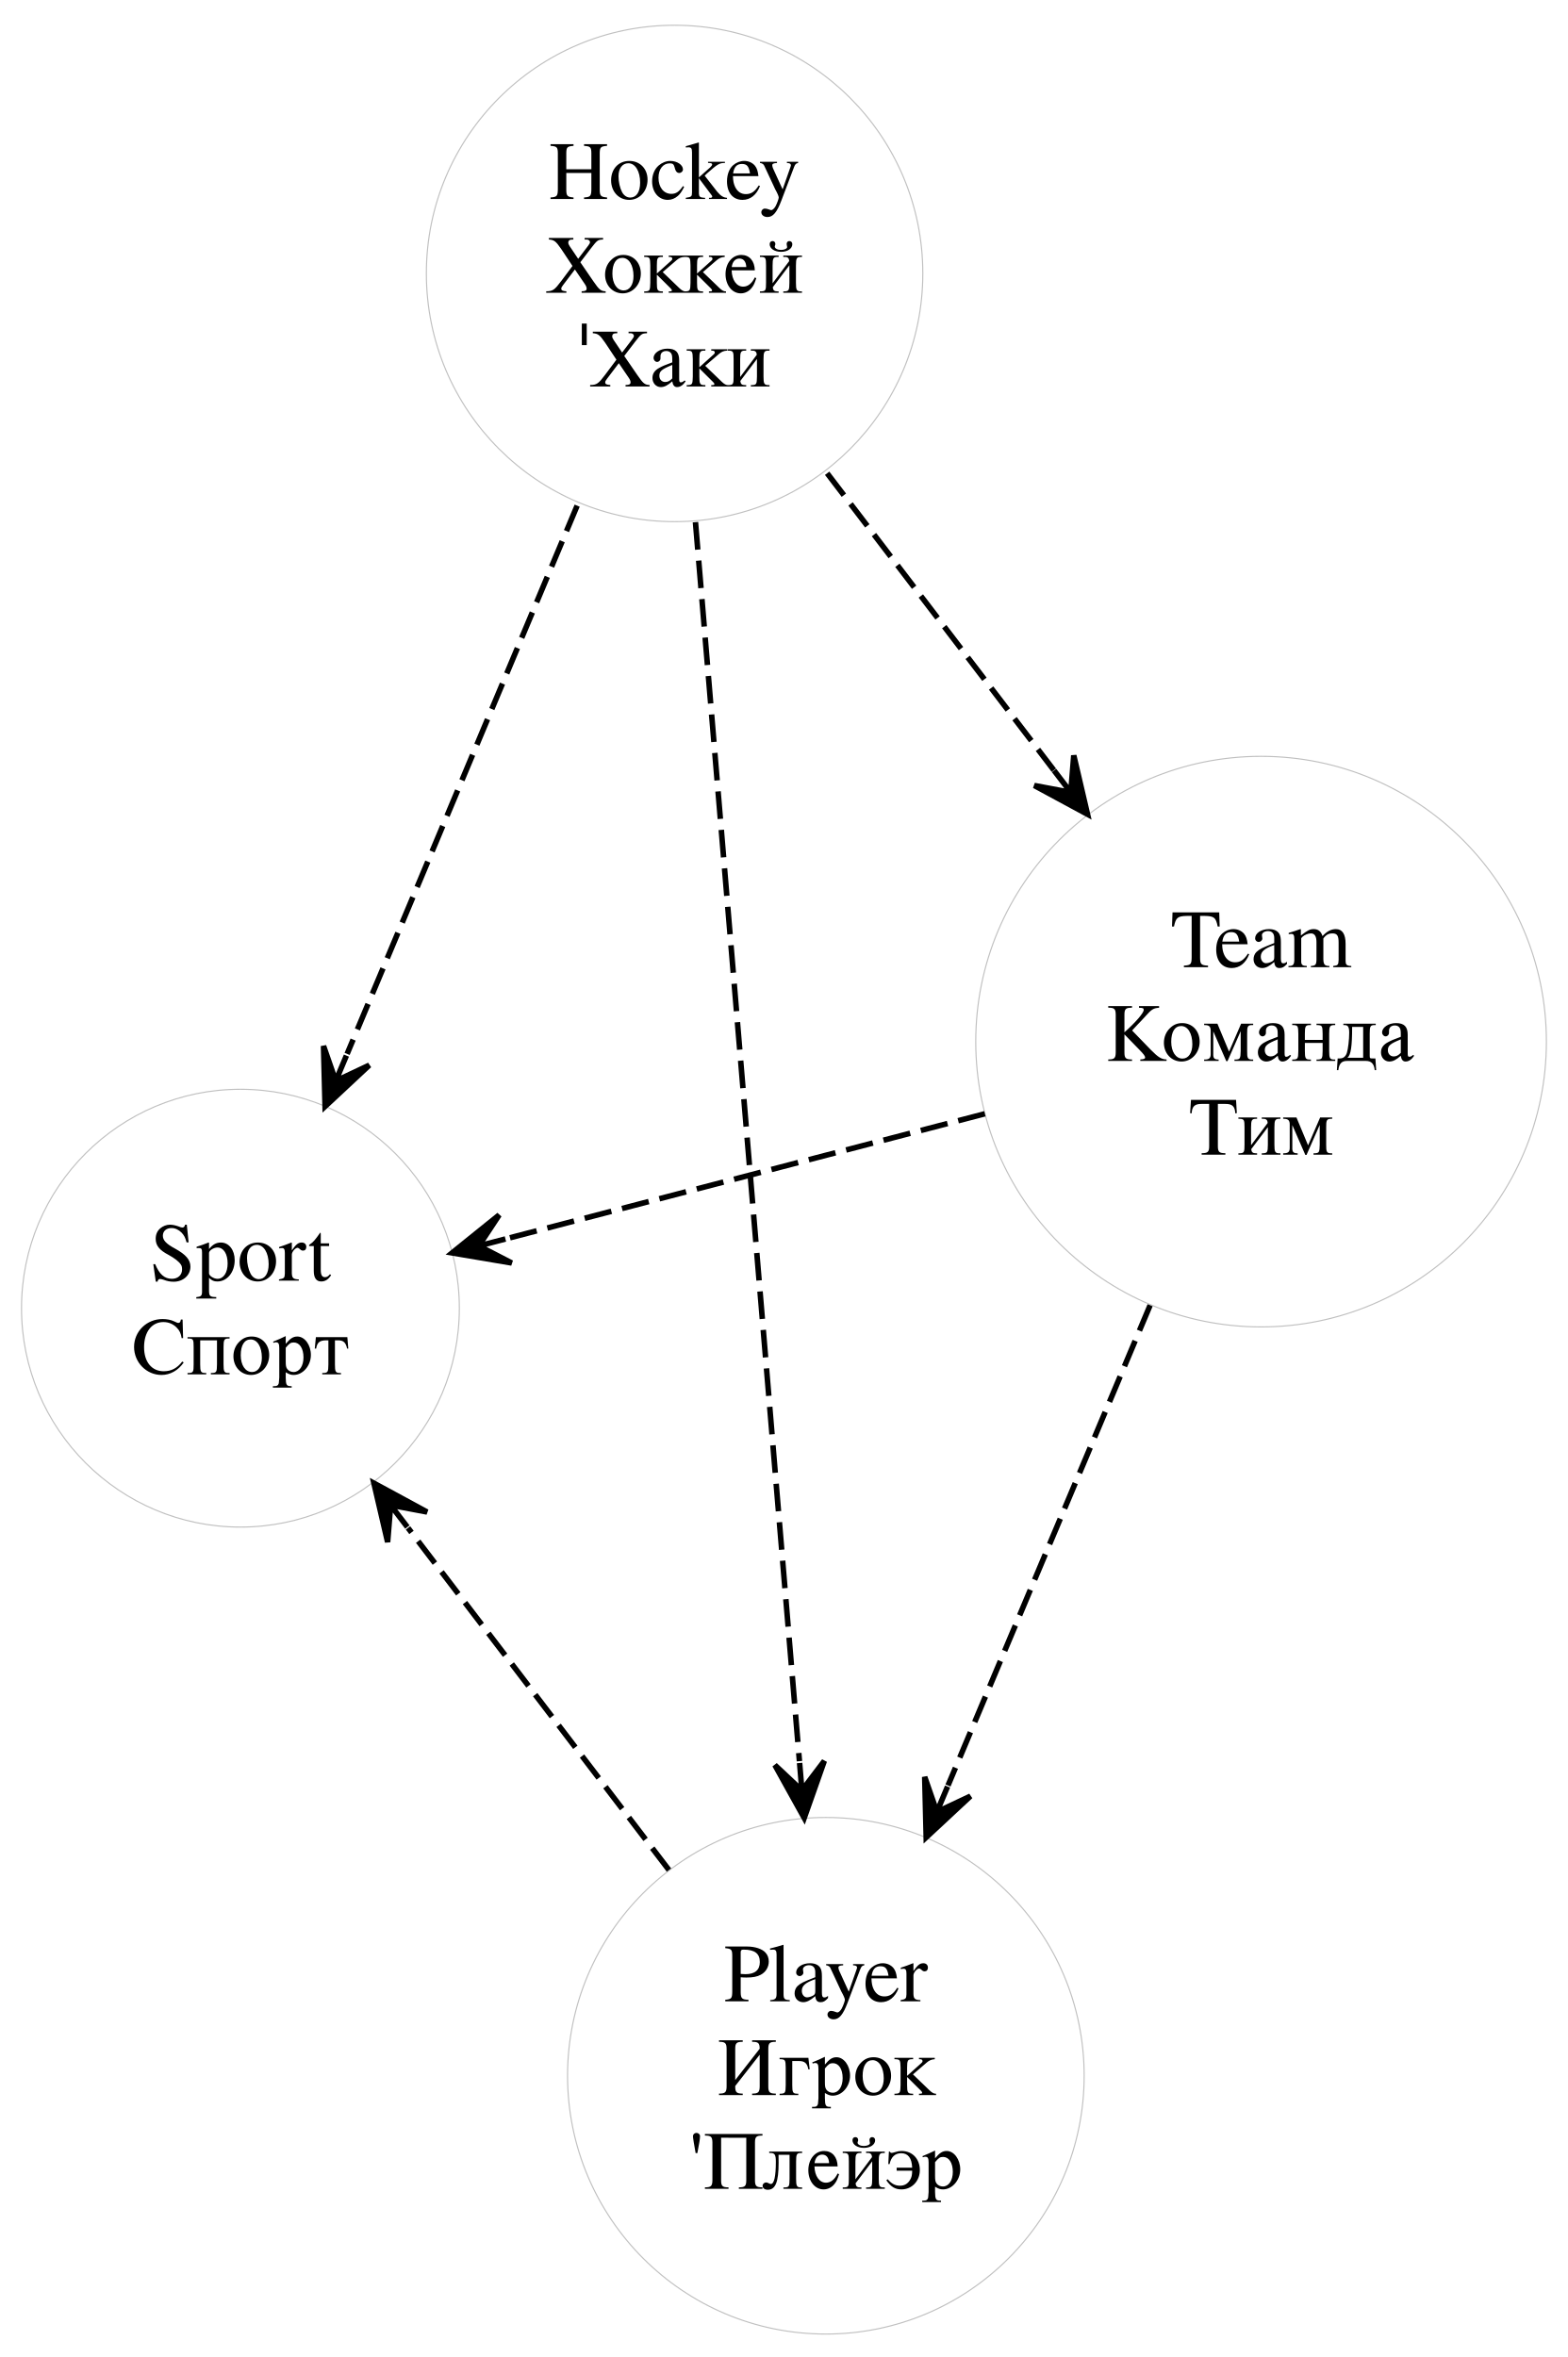
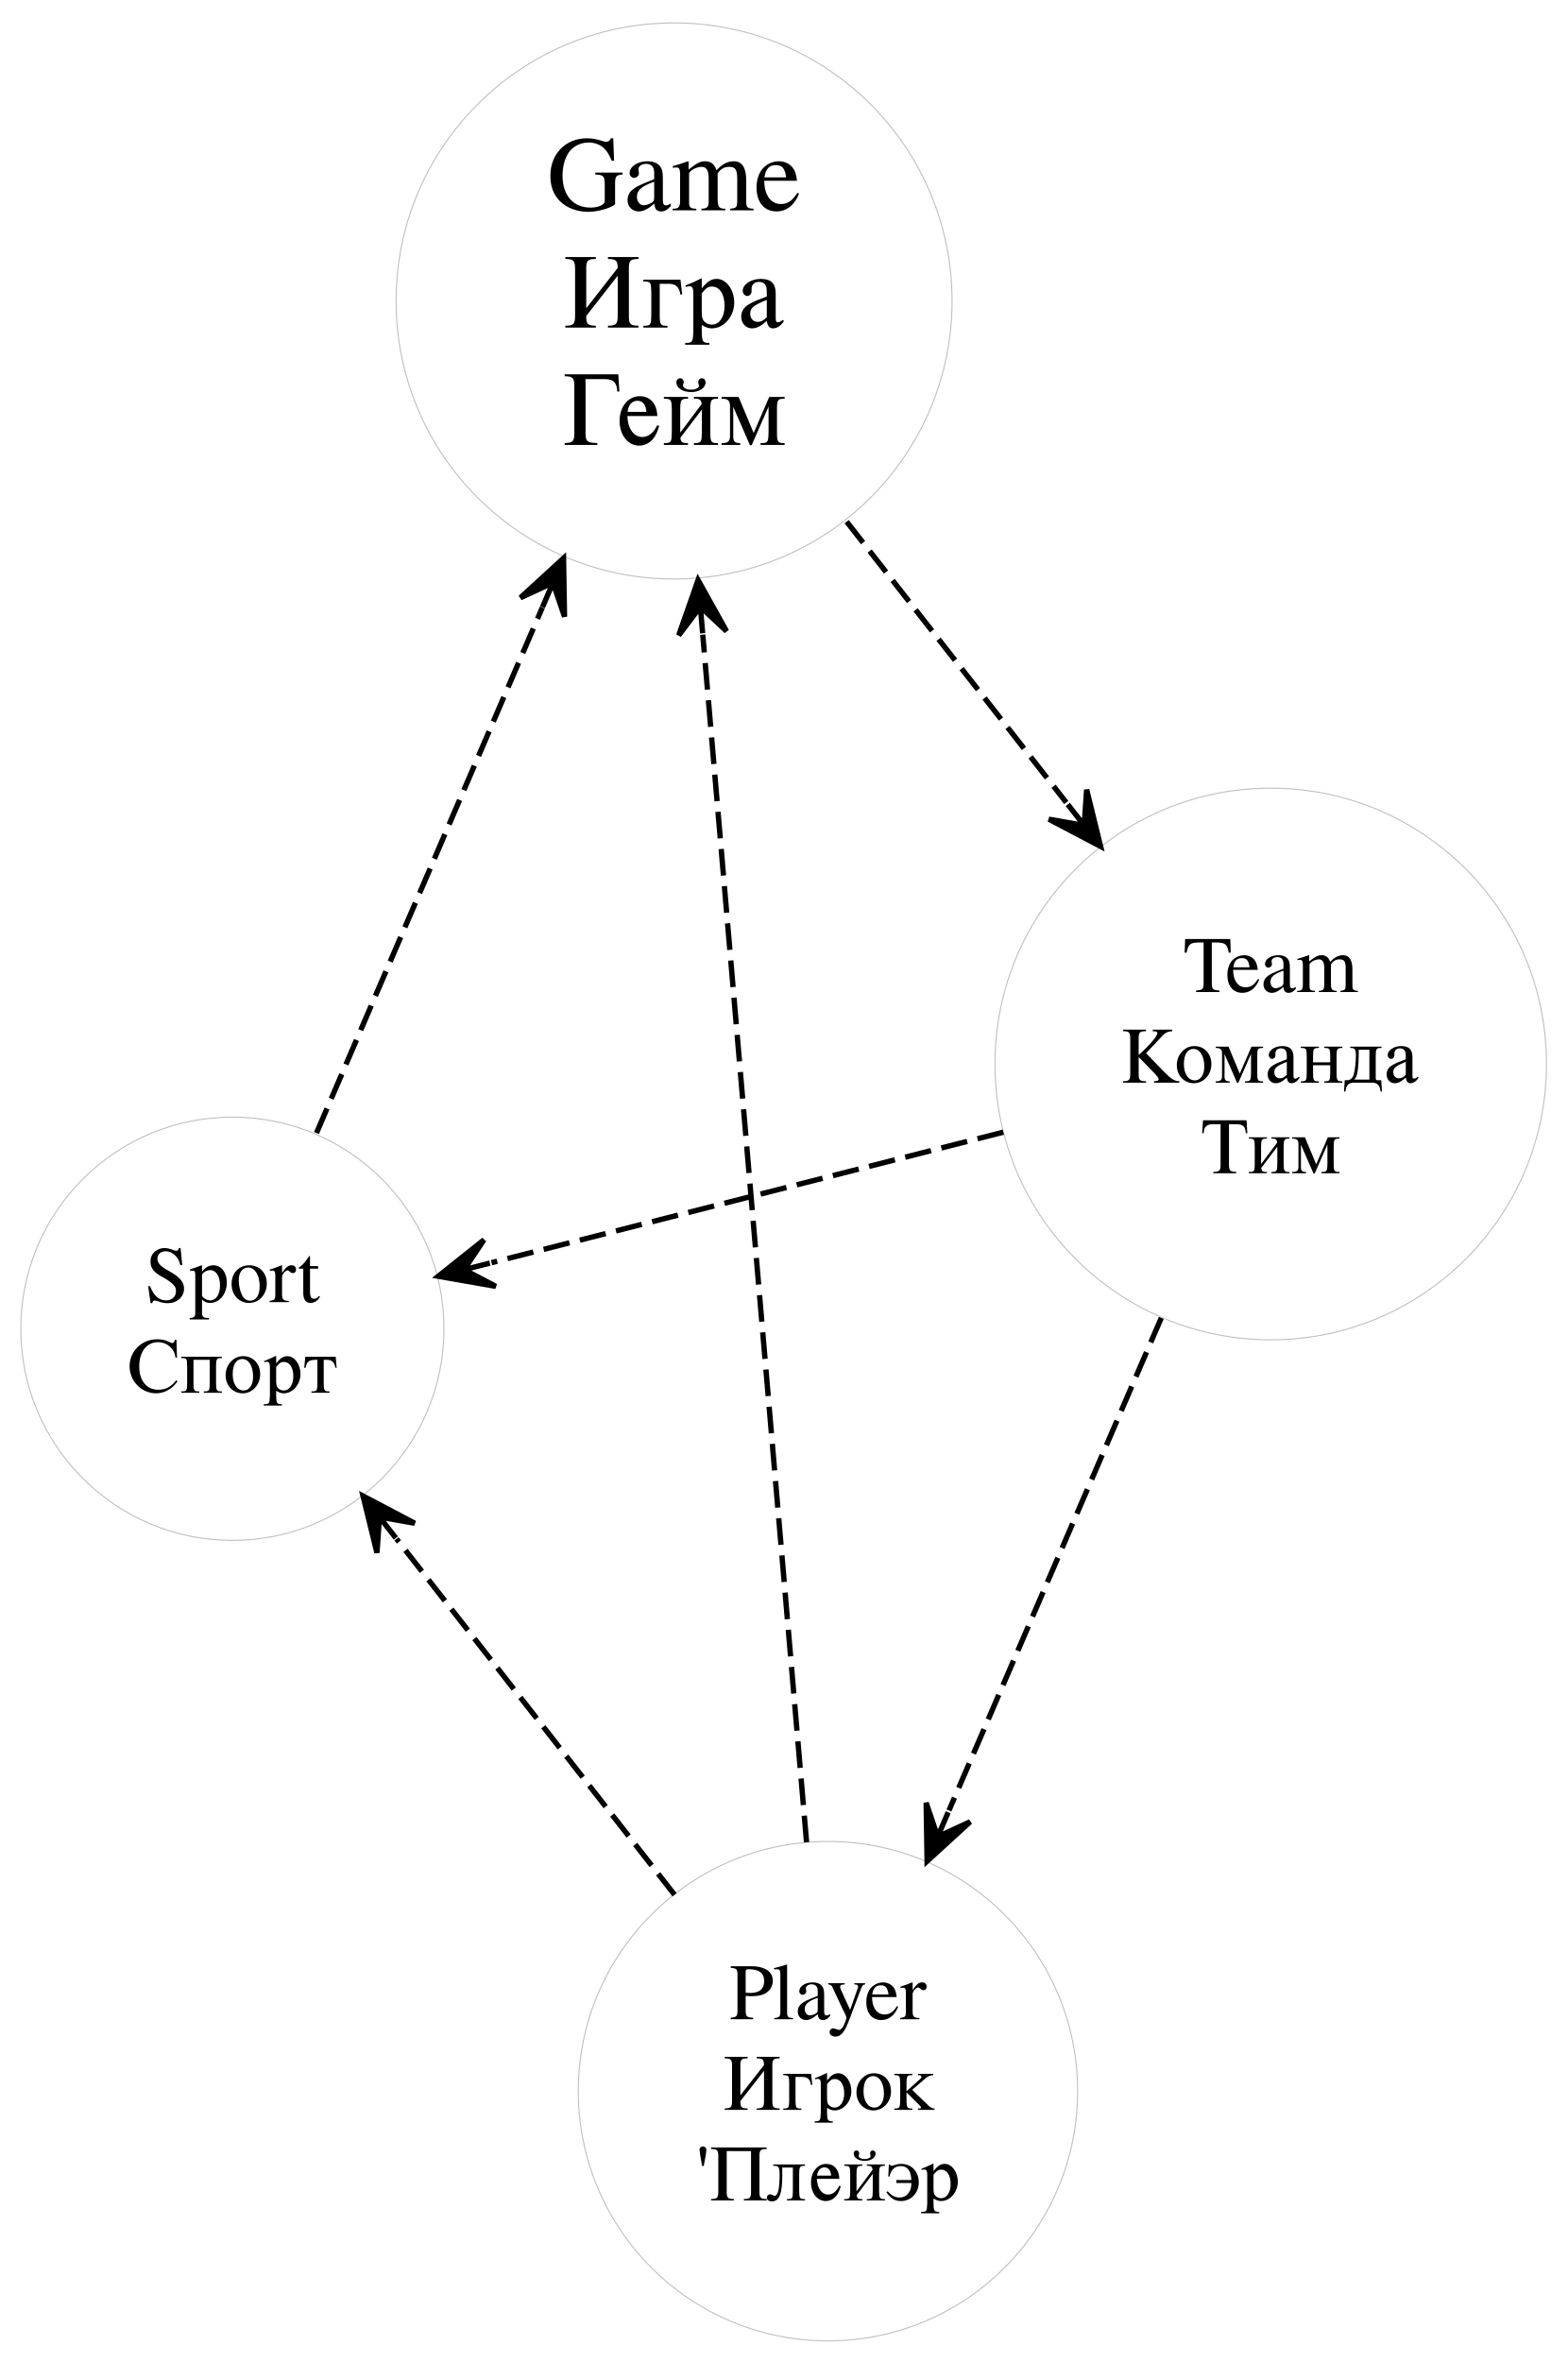
- <svg xmlns="http://www.w3.org/2000/svg" xmlns:xlink="http://www.w3.org/1999/xlink" width="284pt" height="427pt" viewBox="0.00 0.00 284.29 426.77">
-   <g id="graph0" class="graph" transform="scale(1 1) rotate(0) translate(4 422.7693)">
+ <svg xmlns="http://www.w3.org/2000/svg" xmlns:xlink="http://www.w3.org/1999/xlink" width="294pt" height="443pt" viewBox="0.00 0.00 294.03 442.79">
+   <g id="graph0" class="graph" transform="scale(1 1) rotate(0) translate(4 438.7866)">
    <g id="node1" class="node root ">
      <g id="a_node1">
        <a xlink:href="javascript:history.back()" xlink:title="Спорт" target="_top">
-           <ellipse fill="none" stroke="#c0c0c0" stroke-width=".2" cx="39.598" cy="-185.868" rx="39.696" ry="39.696" />
-           <text text-anchor="middle" x="39.598" y="-190.868" font-family="Times,serif" font-size="15.00" fill="#000000">Sport</text>
-           <text text-anchor="middle" x="39.598" y="-173.868" font-family="Times,serif" font-size="15.00" fill="#000000">Спорт</text>
+           <ellipse fill="none" stroke="#c0c0c0" stroke-width=".2" cx="39.598" cy="-189.678" rx="39.696" ry="39.696" />
+           <text text-anchor="middle" x="39.598" y="-194.678" font-family="Times,serif" font-size="15.00" fill="#000000">Sport</text>
+           <text text-anchor="middle" x="39.598" y="-177.678" font-family="Times,serif" font-size="15.00" fill="#000000">Спорт</text>
        </a>
      </g>
+     </g>
+     <g id="node4" class="node has-pronunciation">
+       <g id="a_node4">
+         <a xlink:href="../game.html" xlink:title="Игра" target="_top">
+           <ellipse fill="none" stroke="#c0c0c0" stroke-width=".2" cx="122.467" cy="-382.461" rx="52.152" ry="52.152" />
+           <text text-anchor="middle" x="122.467" y="-399.461" font-family="Times,serif" font-size="20.00" fill="#000000">Game</text>
+           <text text-anchor="middle" x="122.467" y="-377.461" font-family="Times,serif" font-size="20.00" fill="#000000">Игра</text>
+           <text text-anchor="middle" x="122.467" y="-355.461" font-family="Times,serif" font-size="20.00" fill="#000000">Гейм</text>
+         </a>
+       </g>
+     </g>
+     <g id="edge6" class="edge">
+       <path fill="none" stroke="#000000" stroke-dasharray="5,2" d="M55.38,-226.392C67.347,-254.233 84.022,-293.024 97.753,-324.967" />
+       <polygon fill="#000000" stroke="#000000" points="101.726,-334.21 93.642,-326.8 99.751,-329.616 97.776,-325.023 97.776,-325.023 97.776,-325.023 99.751,-329.616 101.911,-323.245 101.726,-334.21 101.726,-334.21" />
    </g>
    <g id="node2" class="node has-pronunciation">
      <g id="a_node2">
        <a xlink:href="../team.html" xlink:title="Команда" target="_top">
-           <ellipse fill="none" stroke="#c0c0c0" stroke-width=".2" cx="224.674" cy="-234.207" rx="51.738" ry="51.738" />
-           <text text-anchor="middle" x="224.674" y="-247.707" font-family="Times,serif" font-size="15.00" fill="#000000">Team</text>
-           <text text-anchor="middle" x="224.674" y="-230.707" font-family="Times,serif" font-size="15.00" fill="#000000">Команда</text>
-           <text text-anchor="middle" x="224.674" y="-213.707" font-family="Times,serif" font-size="15.00" fill="#000000">Тим</text>
+           <ellipse fill="none" stroke="#c0c0c0" stroke-width=".2" cx="234.411" cy="-239.34" rx="51.738" ry="51.738" />
+           <text text-anchor="middle" x="234.411" y="-252.84" font-family="Times,serif" font-size="15.00" fill="#000000">Team</text>
+           <text text-anchor="middle" x="234.411" y="-235.84" font-family="Times,serif" font-size="15.00" fill="#000000">Команда</text>
+           <text text-anchor="middle" x="234.411" y="-218.84" font-family="Times,serif" font-size="15.00" fill="#000000">Тим</text>
        </a>
      </g>
    </g>
    <g id="edge4" class="edge">
-       <path fill="none" stroke="#000000" stroke-dasharray="5,2" d="M174.59,-221.125C147.631,-214.084 114.535,-205.44 87.86,-198.473" />
-       <polygon fill="#000000" stroke="#000000" points="77.978,-195.892 88.79,-194.065 82.815,-197.155 87.653,-198.419 87.653,-198.419 87.653,-198.419 82.815,-197.155 86.516,-202.773 77.978,-195.892 77.978,-195.892" />
+       <path fill="none" stroke="#000000" stroke-dasharray="5,2" d="M184.242,-226.55C154.694,-219.018 117.493,-209.535 88.218,-202.072" />
+       <polygon fill="#000000" stroke="#000000" points="78.22,-199.523 89.021,-197.633 83.065,-200.758 87.91,-201.993 87.91,-201.993 87.91,-201.993 83.065,-200.758 86.798,-206.354 78.22,-199.523 78.22,-199.523" />
    </g>
    <g id="node3" class="node has-pronunciation">
      <g id="a_node3">
        <a xlink:href="../player.html" xlink:title="Игрок" target="_top">
-           <ellipse fill="none" stroke="#c0c0c0" stroke-width=".2" cx="145.754" cy="-46.669" rx="46.839" ry="46.839" />
-           <text text-anchor="middle" x="145.754" y="-60.169" font-family="Times,serif" font-size="15.00" fill="#000000">Player</text>
-           <text text-anchor="middle" x="145.754" y="-43.169" font-family="Times,serif" font-size="15.00" fill="#000000">Игрок</text>
-           <text text-anchor="middle" x="145.754" y="-26.169" font-family="Times,serif" font-size="15.00" fill="#000000">'Плейэр</text>
+           <ellipse fill="none" stroke="#c0c0c0" stroke-width=".2" cx="151.339" cy="-46.669" rx="46.839" ry="46.839" />
+           <text text-anchor="middle" x="151.339" y="-60.169" font-family="Times,serif" font-size="15.00" fill="#000000">Player</text>
+           <text text-anchor="middle" x="151.339" y="-43.169" font-family="Times,serif" font-size="15.00" fill="#000000">Игрок</text>
+           <text text-anchor="middle" x="151.339" y="-26.169" font-family="Times,serif" font-size="15.00" fill="#000000">'Плейэр</text>
        </a>
      </g>
    </g>
    <g id="edge1" class="edge">
-       <path fill="none" stroke="#000000" stroke-dasharray="5,2" d="M204.555,-186.398C193.362,-159.799 179.41,-126.645 167.906,-99.308" />
-       <polygon fill="#000000" stroke="#000000" points="163.947,-89.902 171.974,-97.374 165.887,-94.51 167.826,-99.119 167.826,-99.119 167.826,-99.119 165.887,-94.51 163.679,-100.864 163.947,-89.902 163.947,-89.902" />
+       <path fill="none" stroke="#000000" stroke-dasharray="5,2" d="M213.877,-191.713C201.79,-163.68 186.483,-128.179 174.039,-99.317" />
+       <polygon fill="#000000" stroke="#000000" points="169.937,-89.803 178.029,-97.204 171.917,-94.395 173.896,-98.986 173.896,-98.986 173.896,-98.986 171.917,-94.395 169.764,-100.768 169.937,-89.803 169.937,-89.803" />
    </g>
    <g id="edge5" class="edge">
-       <path fill="none" stroke="#000000" stroke-dasharray="5,2" d="M117.306,-83.972C102.689,-103.138 84.87,-126.504 69.985,-146.023" />
-       <polygon fill="#000000" stroke="#000000" points="63.803,-154.129 66.289,-143.448 66.835,-150.153 69.867,-146.177 69.867,-146.177 69.867,-146.177 66.835,-150.153 73.445,-148.906 63.803,-154.129 63.803,-154.129" />
-     </g>
-     <g id="node4" class="node has-pronunciation">
-       <g id="a_node4">
-         <a xlink:href="../hockey.html" xlink:title="Хоккей" target="_top">
-           <ellipse fill="none" stroke="#c0c0c0" stroke-width=".2" cx="118.325" cy="-373.514" rx="45.011" ry="45.011" />
-           <text text-anchor="middle" x="118.325" y="-387.014" font-family="Times,serif" font-size="15.00" fill="#000000">Hockey</text>
-           <text text-anchor="middle" x="118.325" y="-370.014" font-family="Times,serif" font-size="15.00" fill="#000000">Хоккей</text>
-           <text text-anchor="middle" x="118.325" y="-353.014" font-family="Times,serif" font-size="15.00" fill="#000000">ˈХаки</text>
-         </a>
-       </g>
-     </g>
-     <g id="edge6" class="edge">
-       <path fill="none" stroke="#000000" stroke-dasharray="5,2" d="M100.657,-331.403C88.262,-301.859 71.693,-262.368 58.943,-231.977" />
-       <polygon fill="#000000" stroke="#000000" points="54.948,-222.454 62.966,-229.934 56.882,-227.065 58.816,-231.675 58.816,-231.675 58.816,-231.675 56.882,-227.065 54.667,-233.416 54.948,-222.454 54.948,-222.454" />
+       <path fill="none" stroke="#000000" stroke-dasharray="5,2" d="M122.563,-83.497C106.579,-103.954 86.691,-129.407 70.394,-150.264" />
+       <polygon fill="#000000" stroke="#000000" points="64.111,-158.305 66.722,-147.654 67.19,-154.365 70.268,-150.425 70.268,-150.425 70.268,-150.425 67.19,-154.365 73.814,-153.196 64.111,-158.305 64.111,-158.305" />
    </g>
    <g id="edge2" class="edge">
-       <path fill="none" stroke="#000000" stroke-dasharray="5,2" d="M145.989,-337.277C158.531,-320.848 173.555,-301.168 187.098,-283.428" />
-       <polygon fill="#000000" stroke="#000000" points="193.202,-275.433 190.71,-286.112 190.167,-279.407 187.133,-283.382 187.133,-283.382 187.133,-283.382 190.167,-279.407 183.557,-280.651 193.202,-275.433 193.202,-275.433" />
+       <path fill="none" stroke="#000000" stroke-dasharray="5,2" d="M147.325,-93.359C142.25,-152.374 133.498,-254.168 127.848,-319.873" />
+       <polygon fill="#000000" stroke="#000000" points="126.969,-330.097 123.342,-319.748 127.397,-325.115 127.826,-320.134 127.826,-320.134 127.826,-320.134 127.397,-325.115 132.309,-320.519 126.969,-330.097 126.969,-330.097" />
    </g>
    <g id="edge3" class="edge">
-       <path fill="none" stroke="#000000" stroke-dasharray="5,2" d="M122.11,-328.411C127.024,-269.853 135.605,-167.611 140.966,-103.721" />
-       <polygon fill="#000000" stroke="#000000" points="141.831,-93.421 145.478,-103.763 141.412,-98.404 140.994,-103.386 140.994,-103.386 140.994,-103.386 141.412,-98.404 136.51,-103.01 141.831,-93.421 141.831,-93.421" />
+       <path fill="none" stroke="#000000" stroke-dasharray="5,2" d="M154.846,-341.064C167.72,-324.604 182.633,-305.539 196.044,-288.392" />
+       <polygon fill="#000000" stroke="#000000" points="202.492,-280.149 199.875,-290.798 199.411,-284.087 196.331,-288.026 196.331,-288.026 196.331,-288.026 199.411,-284.087 192.786,-285.253 202.492,-280.149 202.492,-280.149" />
    </g>
  </g>
</svg>
